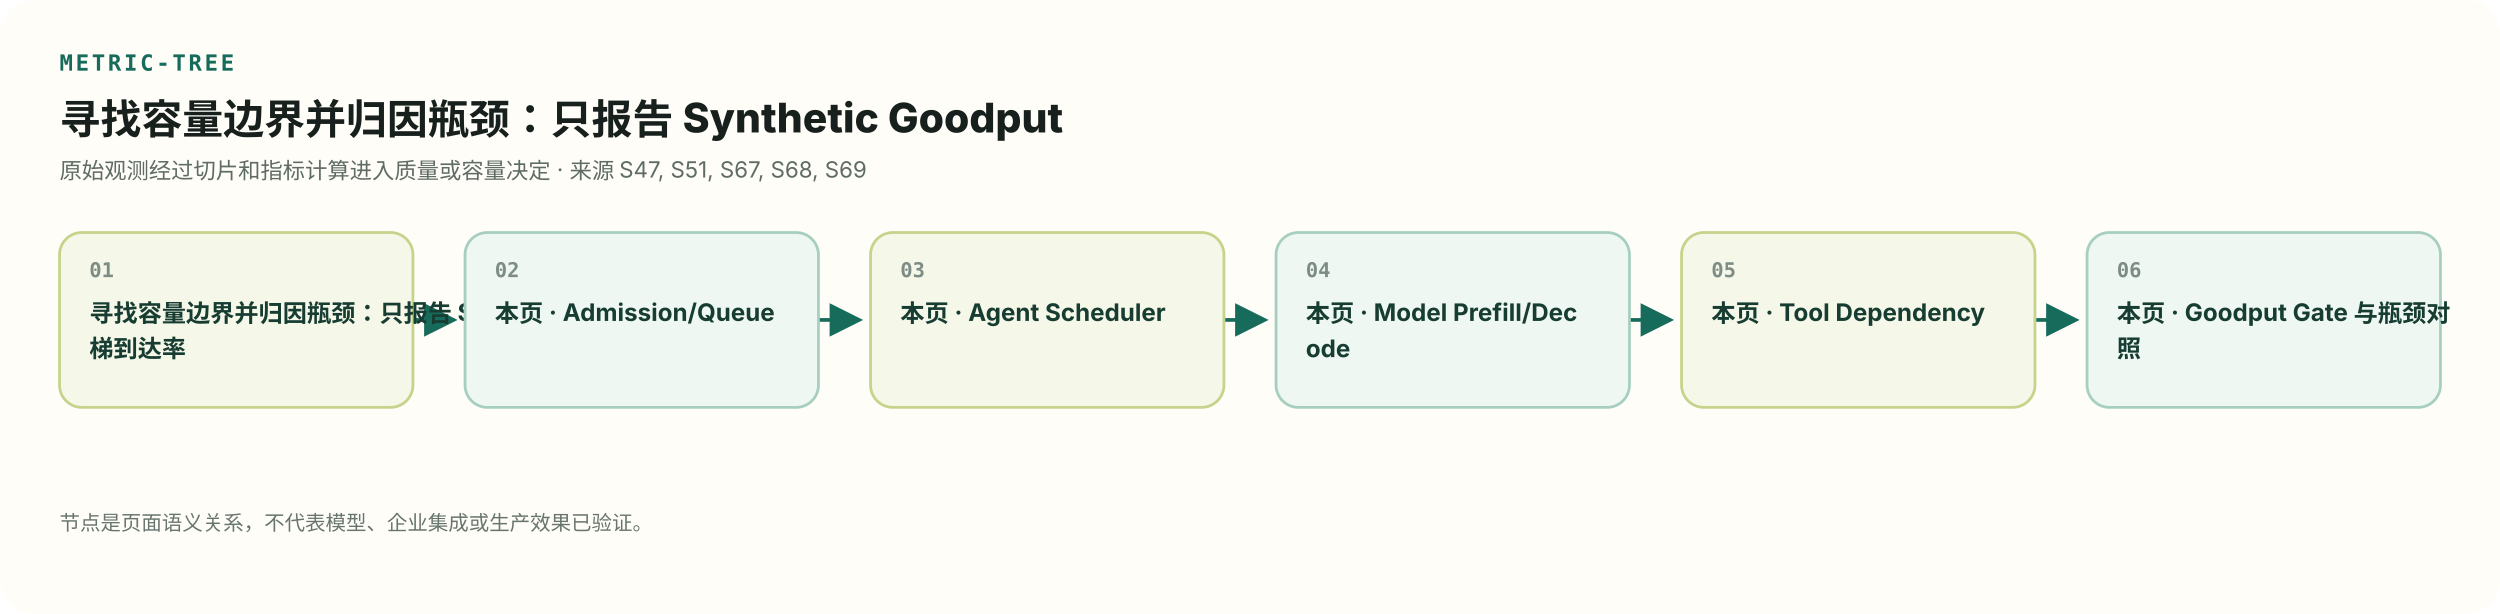
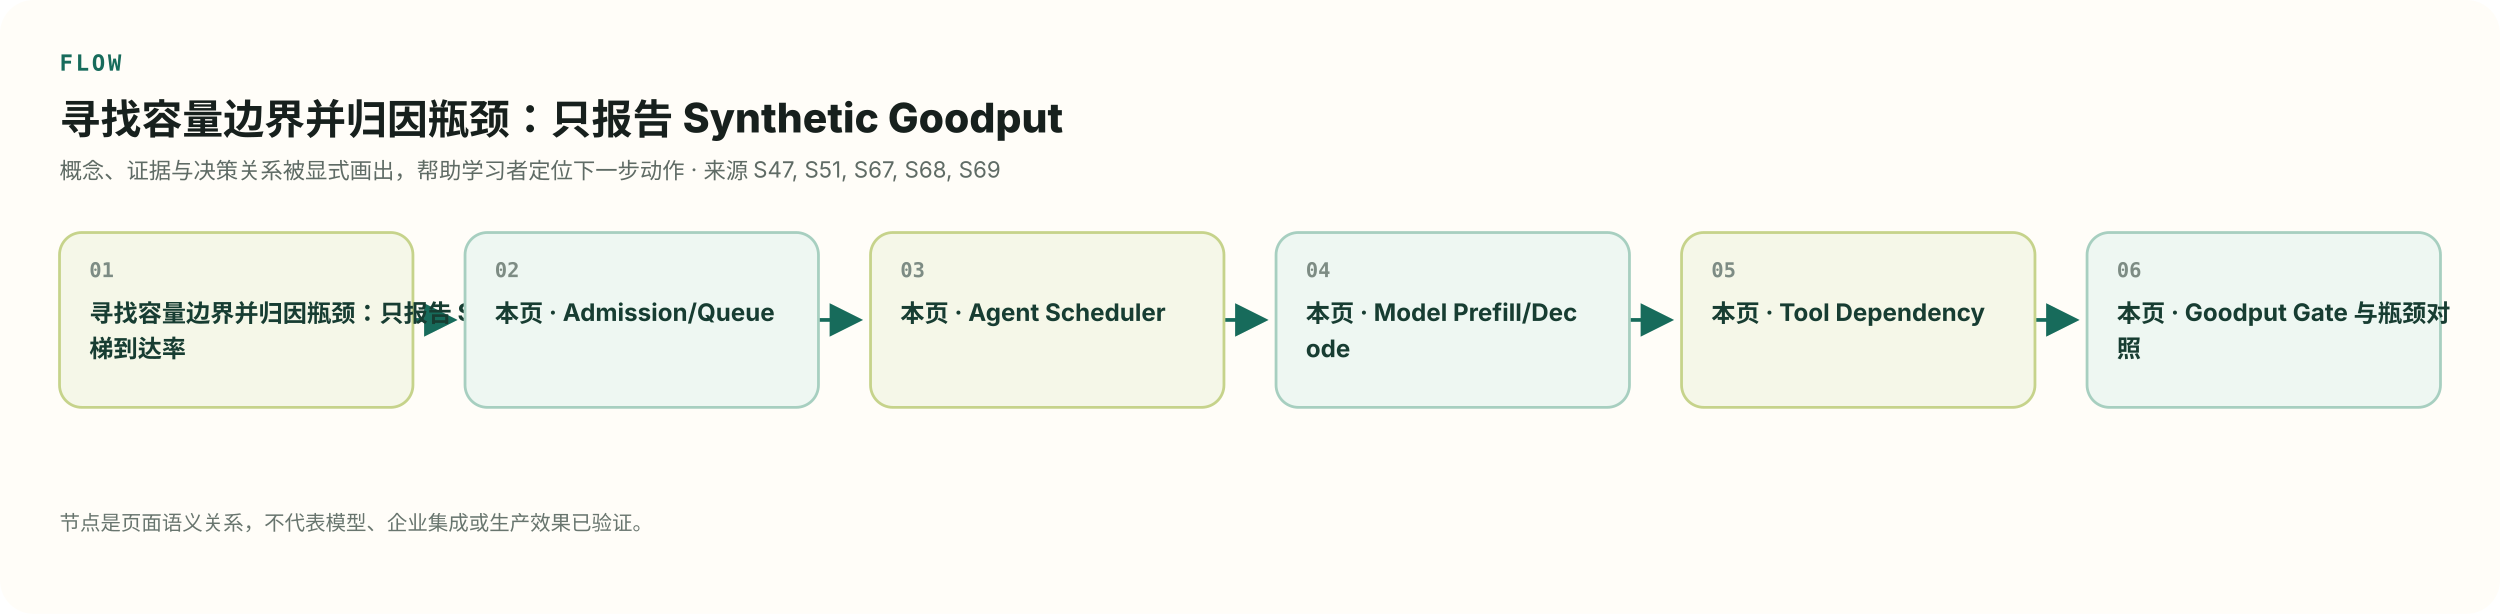
<svg xmlns="http://www.w3.org/2000/svg" role="img" aria-labelledby="title desc" viewBox="0 0 1344 330" width="1344" height="330">
  <defs>
    <marker id="arrow" markerWidth="9" markerHeight="9" refX="7" refY="4.5" orient="auto">
      <path d="M0,0 L9,4.5 L0,9 z" fill="#176b5b" />
    </marker>
  </defs>
  <style>
    .canvas{fill:#fffdf8}.eyebrow{font:700 12px ui-monospace,monospace;letter-spacing:.12em;fill:#176b5b}.title{font:800 22px -apple-system,BlinkMacSystemFont,"PingFang SC",sans-serif;fill:#17201d}.subtitle{font:400 12px -apple-system,BlinkMacSystemFont,"PingFang SC",sans-serif;fill:#5f6b65}.node rect{fill:#eef7f2;stroke:#a7cfc0;stroke-width:1.5}.node:nth-of-type(odd) rect{fill:#f5f7e8;stroke:#c6d38b}.node-index{font:700 11px ui-monospace,monospace;fill:#7d8c84}.node-label{font:700 13px -apple-system,BlinkMacSystemFont,"PingFang SC",sans-serif;fill:#173d32}.arrow{stroke:#176b5b;stroke-width:2;fill:none}.source{font:400 11px ui-monospace,monospace;fill:#68756e}
  </style>
  <rect class="canvas" width="100%" height="100%" rx="18" />
-   <text x="32" y="38" class="eyebrow">METRIC-TREE</text>
+   <text x="32" y="38" class="eyebrow">FLOW</text>
  <text x="32" y="72" class="title">寻找容量边界并归因瓶颈：只报告 Synthetic Goodput</text>
-   <text x="32" y="96" class="subtitle">原始观测经过切片和指标计算进入质量或容量决定 · 来源 S47, S51, S67, S68, S69</text>
+   <text x="32" y="96" class="subtitle">概念、证据与决策关系被显式画出，帮助学习者定位下一步动作 · 来源 S47, S51, S67, S68, S69</text>
  <path d="M 222 172 L 242 172" class="arrow" marker-end="url(#arrow)" />
  <path d="M 440 172 L 460 172" class="arrow" marker-end="url(#arrow)" />
  <path d="M 658 172 L 678 172" class="arrow" marker-end="url(#arrow)" />
  <path d="M 876 172 L 896 172" class="arrow" marker-end="url(#arrow)" />
  <path d="M 1094 172 L 1114 172" class="arrow" marker-end="url(#arrow)" />
  <g class="node">
    <rect x="32" y="125" width="190" height="94" rx="12" />
    <text x="48" y="149" class="node-index">01</text>
    <text x="48" y="173" class="node-label">寻找容量边界并归因瓶颈：只报告 S… · 阶</text>
    <text x="48" y="192" class="node-label">梯到达率</text>
  </g>
  <g class="node">
    <rect x="250" y="125" width="190" height="94" rx="12" />
    <text x="266" y="149" class="node-index">02</text>
    <text x="266" y="173" class="node-label">本页 · Admission/Queue</text>
  </g>
  <g class="node">
    <rect x="468" y="125" width="190" height="94" rx="12" />
    <text x="484" y="149" class="node-index">03</text>
    <text x="484" y="173" class="node-label">本页 · Agent Scheduler</text>
  </g>
  <g class="node">
    <rect x="686" y="125" width="190" height="94" rx="12" />
    <text x="702" y="149" class="node-index">04</text>
    <text x="702" y="173" class="node-label">本页 · Model Prefill/Dec</text>
    <text x="702" y="192" class="node-label">ode</text>
  </g>
  <g class="node">
    <rect x="904" y="125" width="190" height="94" rx="12" />
    <text x="920" y="149" class="node-index">05</text>
    <text x="920" y="173" class="node-label">本页 · Tool Dependency</text>
  </g>
  <g class="node">
    <rect x="1122" y="125" width="190" height="94" rx="12" />
    <text x="1138" y="149" class="node-index">06</text>
    <text x="1138" y="173" class="node-label">本页 · Goodput Gate 与瓶颈对</text>
    <text x="1138" y="192" class="node-label">照</text>
  </g>
  <text x="32" y="285" class="source">节点是页面语义关系，不代表模型、企业集成或生产效果已验证。</text>
</svg>
